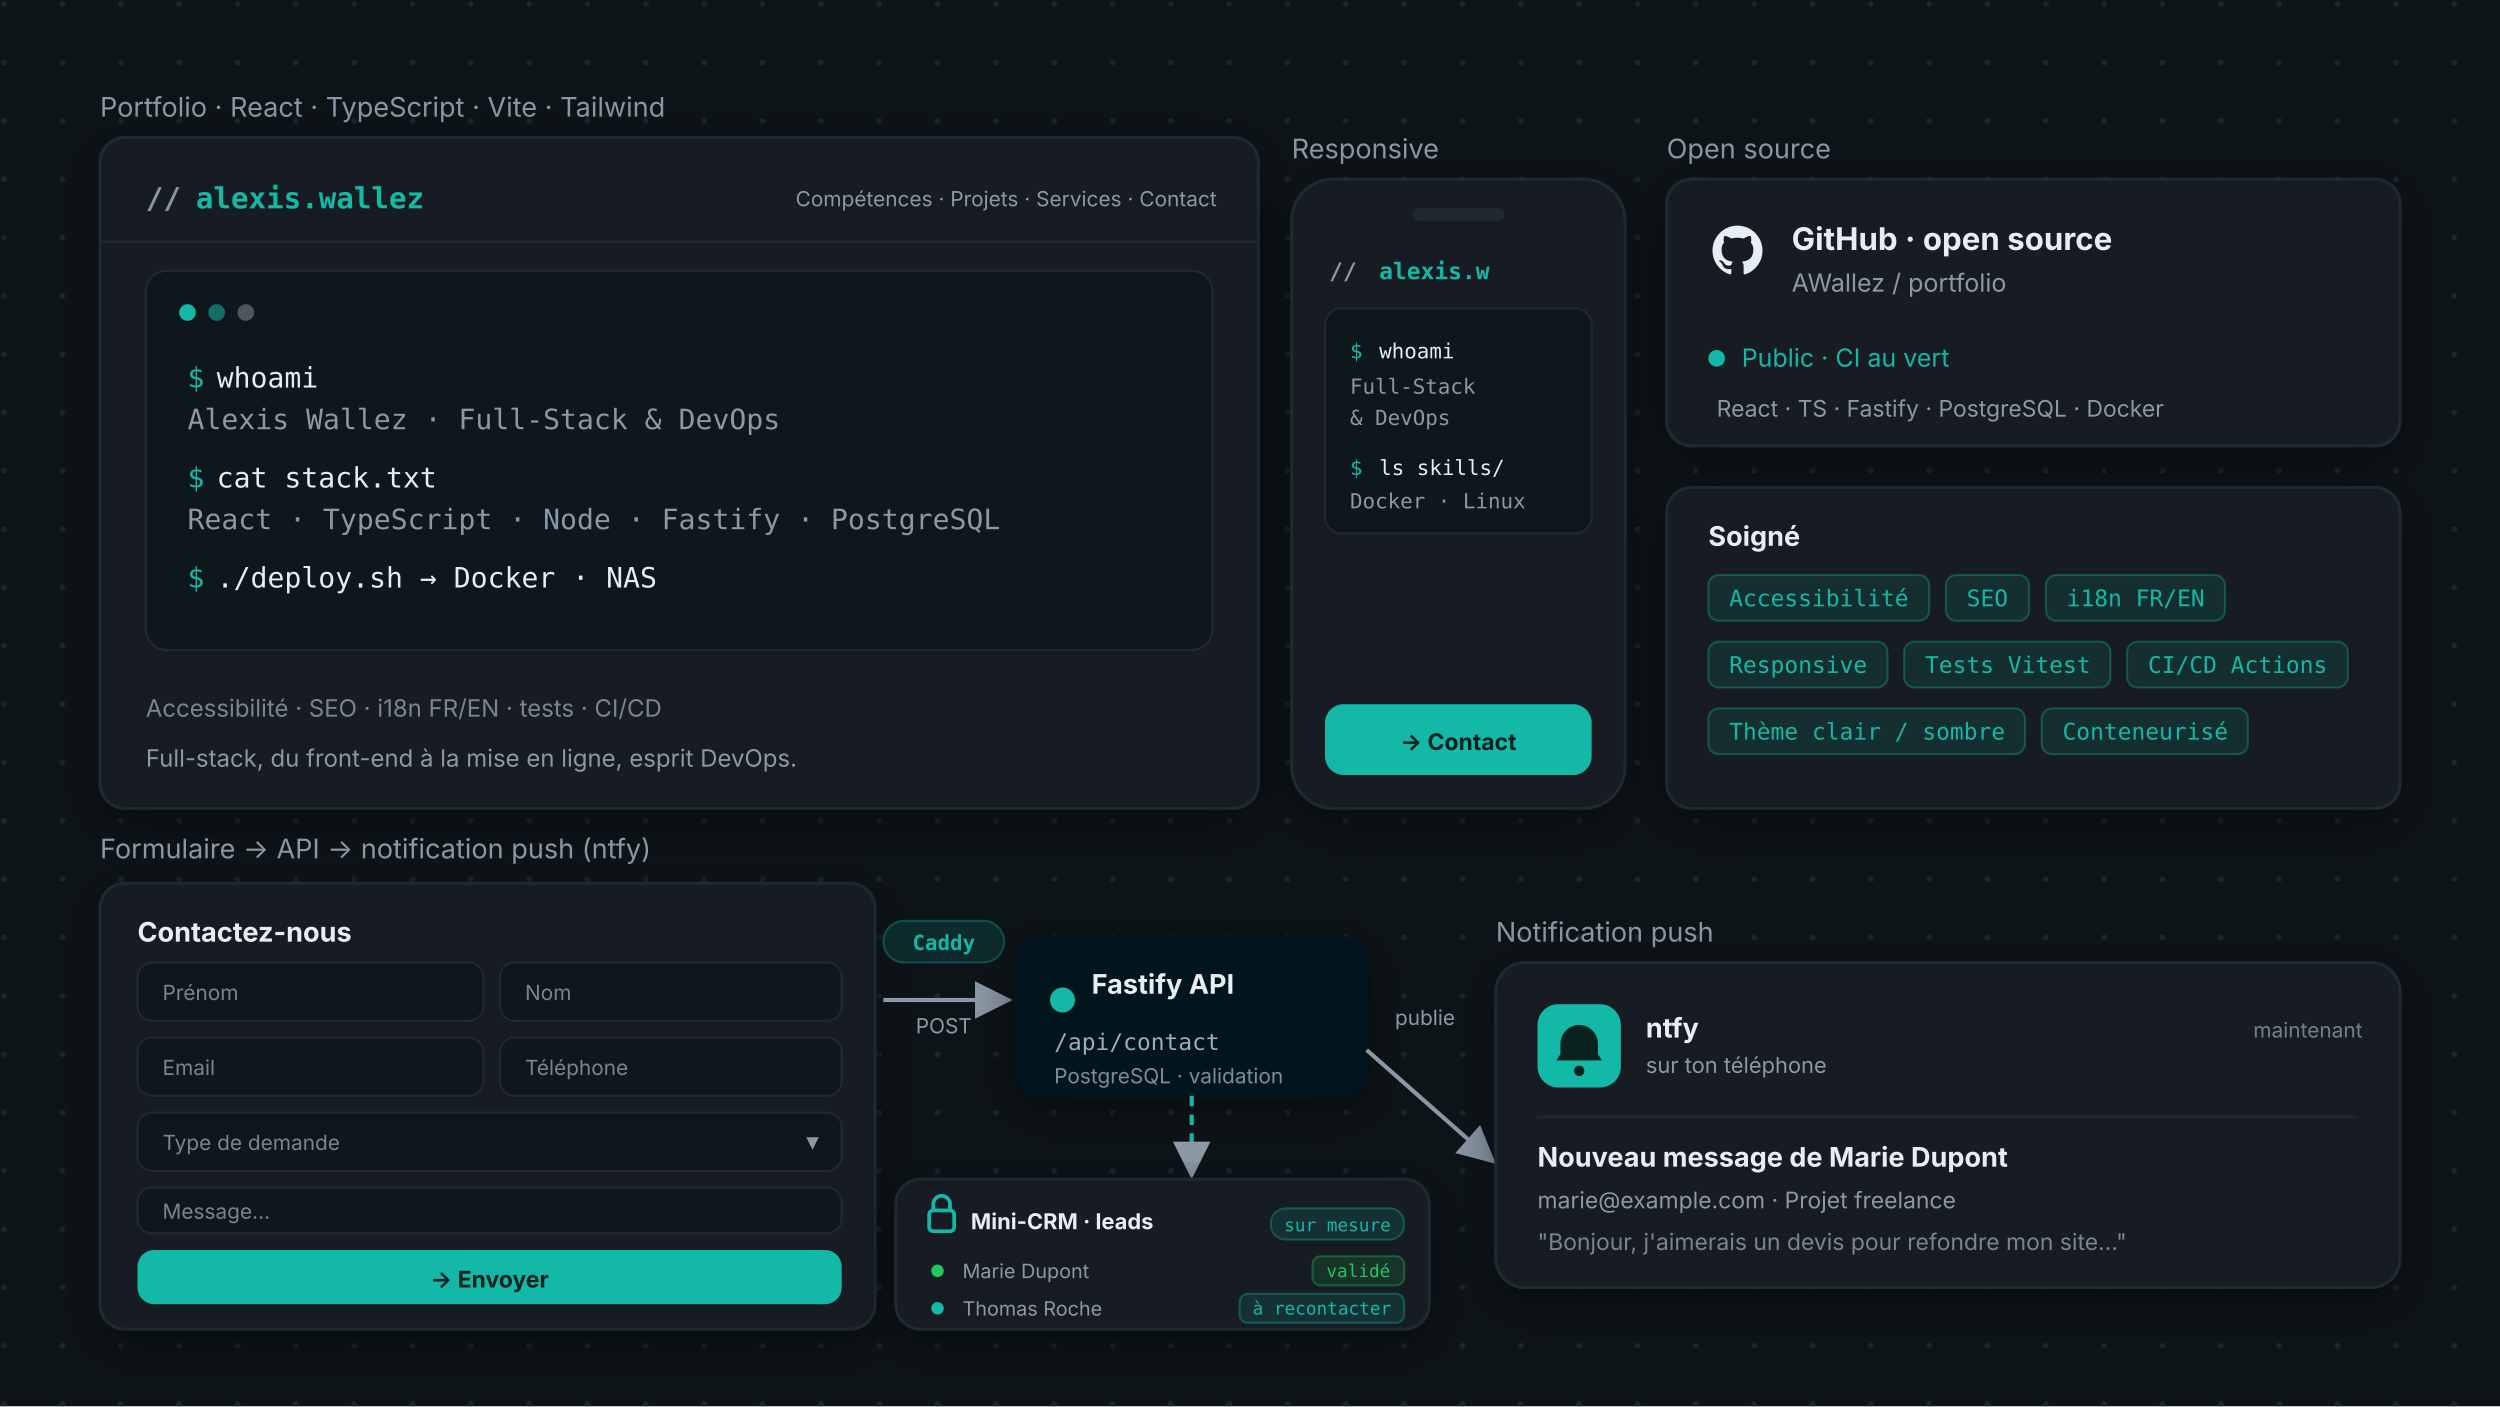
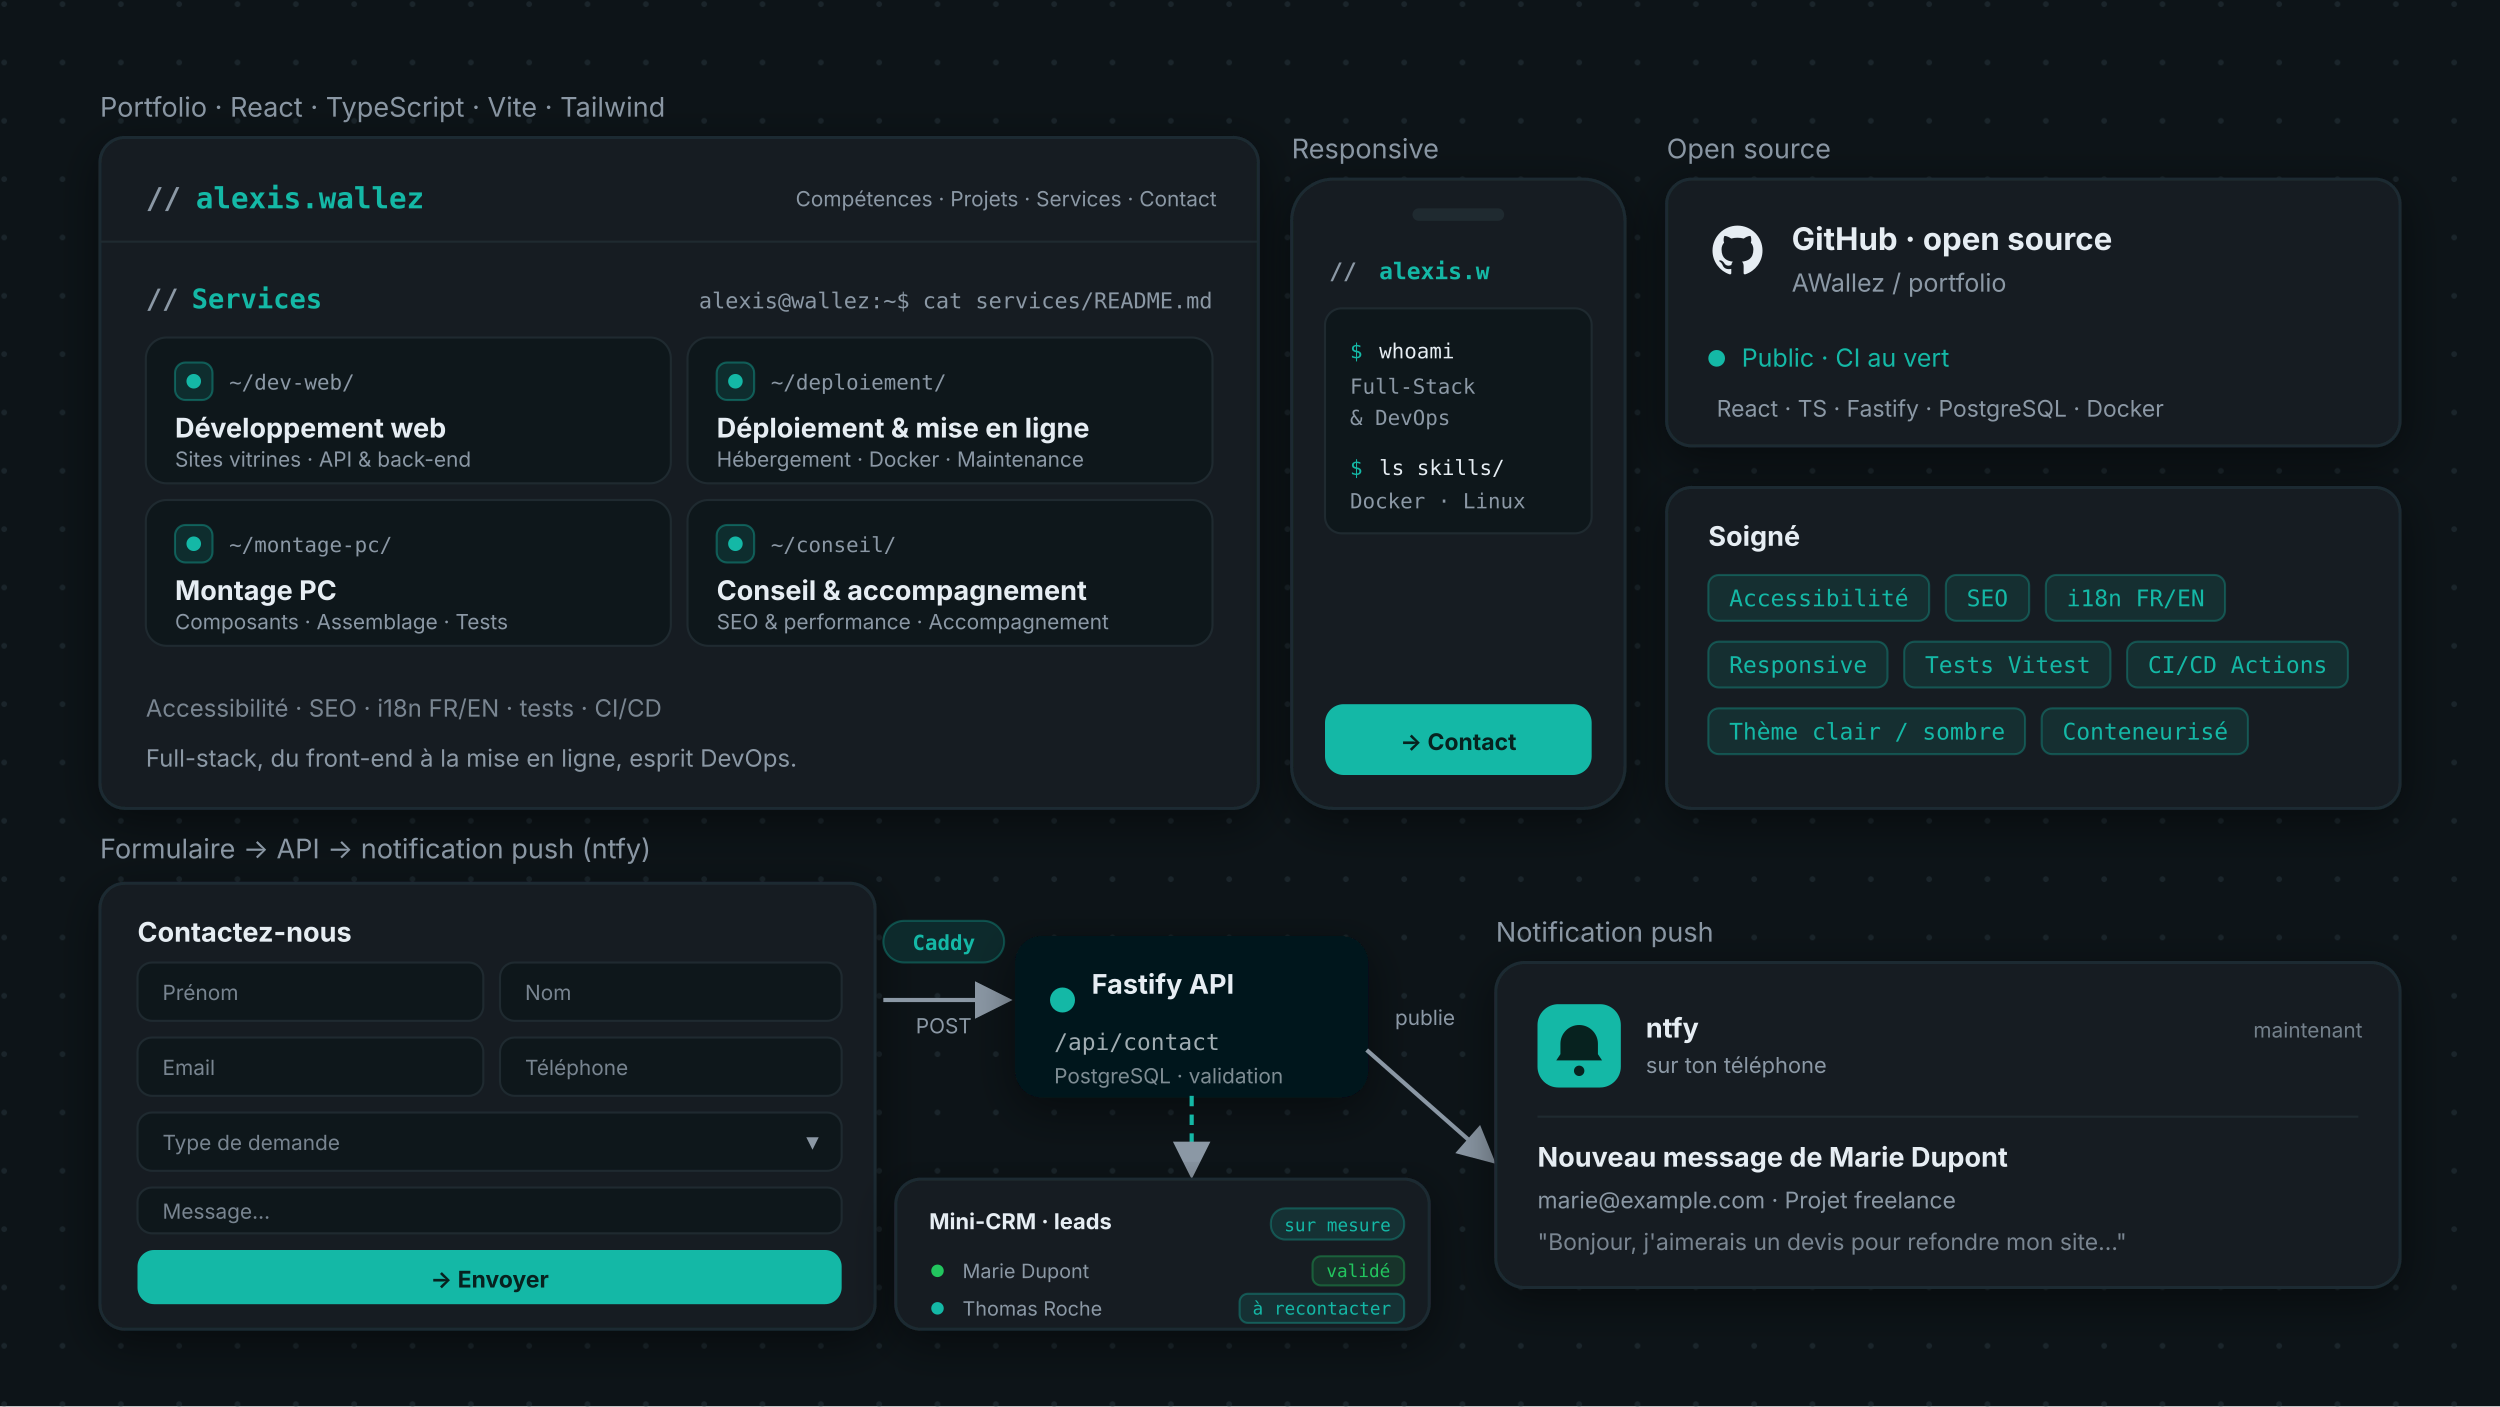
<svg xmlns="http://www.w3.org/2000/svg" width="1200" height="675" viewBox="0 0 1200 675" font-family="'Inter', system-ui, -apple-system, 'Segoe UI', Arial, sans-serif">
  <defs>
    <pattern id="portfolio-dark-fr-dots" width="28" height="28" patternUnits="userSpaceOnUse">
      <circle cx="2" cy="2" r="1.4" fill="#1f2a30" fill-opacity="0.8" />
    </pattern>
    <filter id="portfolio-dark-fr-sh" x="-20%" y="-20%" width="140%" height="160%">
      <feDropShadow dx="0" dy="6" stdDeviation="11" flood-color="#000000" flood-opacity="0.45" />
    </filter>
    <marker id="portfolio-dark-fr-arrow" markerWidth="9" markerHeight="9" refX="7" refY="4.5" orient="auto">
      <path d="M0 0 L9 4.5 L0 9 z" fill="#8b98a5" />
    </marker>
  </defs>
  <rect width="1200" height="675" fill="#0d1418" />
  <rect width="1200" height="675" fill="url(#portfolio-dark-fr-dots)" />
  <text x="48" y="56" font-size="13" fill="#8b98a5" font-weight="normal" font-family="'Inter', system-ui, -apple-system, 'Segoe UI', Arial, sans-serif">Portfolio · React · TypeScript · Vite · Tailwind</text>
  <g filter="url(#portfolio-dark-fr-sh)">
    <rect x="48" y="66" width="556" height="322" rx="12" fill="#121c20" stroke="#1f2a30" stroke-width="1.5" />
  </g>
  <text x="70" y="100" font-size="14" fill="#8b98a5" font-weight="bold" font-family="'JetBrains Mono', ui-monospace, SFMono-Regular, Menlo, Consolas, monospace">// </text>
  <text x="94" y="100" font-size="14" fill="#14b8a6" font-weight="bold" font-family="'JetBrains Mono', ui-monospace, SFMono-Regular, Menlo, Consolas, monospace">alexis.wallez</text>
  <text x="584" y="99" font-size="10" fill="#8b98a5" font-weight="normal" font-family="'Inter', system-ui, -apple-system, 'Segoe UI', Arial, sans-serif" text-anchor="end">Compétences · Projets · Services · Contact</text>
  <line x1="48" y1="116" x2="604" y2="116" stroke="#1f2a30" />
-   <rect x="70" y="130" width="512" height="182" rx="10" fill="#0e171b" stroke="#1f2a30" />
-   <circle cx="90" cy="150" r="4" fill="#14b8a6" />
-   <circle cx="104" cy="150" r="4" fill="#14b8a6" fill-opacity="0.55" />
-   <circle cx="118" cy="150" r="4" fill="#8b98a5" fill-opacity="0.5" />
-   <text x="90" y="186" font-size="13.5" fill="#14b8a6" font-weight="normal" font-family="'JetBrains Mono', ui-monospace, SFMono-Regular, Menlo, Consolas, monospace">$ </text>
-   <text x="104" y="186" font-size="13.5" fill="#e6edf3" font-weight="normal" font-family="'JetBrains Mono', ui-monospace, SFMono-Regular, Menlo, Consolas, monospace">whoami</text>
-   <text x="90" y="206" font-size="13.5" fill="#8b98a5" font-weight="normal" font-family="'JetBrains Mono', ui-monospace, SFMono-Regular, Menlo, Consolas, monospace">Alexis Wallez · Full-Stack &amp; DevOps</text>
-   <text x="90" y="234" font-size="13.5" fill="#14b8a6" font-weight="normal" font-family="'JetBrains Mono', ui-monospace, SFMono-Regular, Menlo, Consolas, monospace">$ </text>
-   <text x="104" y="234" font-size="13.5" fill="#e6edf3" font-weight="normal" font-family="'JetBrains Mono', ui-monospace, SFMono-Regular, Menlo, Consolas, monospace">cat stack.txt</text>
-   <text x="90" y="254" font-size="13.5" fill="#8b98a5" font-weight="normal" font-family="'JetBrains Mono', ui-monospace, SFMono-Regular, Menlo, Consolas, monospace">React · TypeScript · Node · Fastify · PostgreSQL</text>
-   <text x="90" y="282" font-size="13.5" fill="#14b8a6" font-weight="normal" font-family="'JetBrains Mono', ui-monospace, SFMono-Regular, Menlo, Consolas, monospace">$ </text>
-   <text x="104" y="282" font-size="13.5" fill="#e6edf3" font-weight="normal" font-family="'JetBrains Mono', ui-monospace, SFMono-Regular, Menlo, Consolas, monospace">./deploy.sh → Docker · NAS</text>
+   <text x="70" y="148" font-size="13" fill="#8b98a5" font-weight="bold" font-family="'JetBrains Mono', ui-monospace, SFMono-Regular, Menlo, Consolas, monospace">// </text>
+   <text x="92" y="148" font-size="13" fill="#14b8a6" font-weight="bold" font-family="'JetBrains Mono', ui-monospace, SFMono-Regular, Menlo, Consolas, monospace">Services</text>
+   <text x="582" y="148" font-size="10.5" fill="#8b98a5" font-weight="normal" font-family="'JetBrains Mono', ui-monospace, SFMono-Regular, Menlo, Consolas, monospace" text-anchor="end">alexis@wallez:~$ cat services/README.md</text>
+   <rect x="70" y="162" width="252" height="70" rx="10" fill="#0e171b" stroke="#1f2a30" />
+   <rect x="84" y="174" width="18" height="18" rx="5" fill="#14b8a6" fill-opacity="0.14" stroke="#14b8a6" stroke-opacity="0.4" />
+   <circle cx="93" cy="183" r="3.5" fill="#14b8a6" />
+   <text x="110" y="187" font-size="10" fill="#8b98a5" font-weight="normal" font-family="'JetBrains Mono', ui-monospace, SFMono-Regular, Menlo, Consolas, monospace">~/dev-web/</text>
+   <text x="84" y="210" font-size="13" fill="#e6edf3" font-weight="bold" font-family="'Inter', system-ui, -apple-system, 'Segoe UI', Arial, sans-serif">Développement web</text>
+   <text x="84" y="224" font-size="10" fill="#8b98a5" font-weight="normal" font-family="'Inter', system-ui, -apple-system, 'Segoe UI', Arial, sans-serif">Sites vitrines · API &amp; back-end</text>
+   <rect x="330" y="162" width="252" height="70" rx="10" fill="#0e171b" stroke="#1f2a30" />
+   <rect x="344" y="174" width="18" height="18" rx="5" fill="#14b8a6" fill-opacity="0.14" stroke="#14b8a6" stroke-opacity="0.4" />
+   <circle cx="353" cy="183" r="3.5" fill="#14b8a6" />
+   <text x="370" y="187" font-size="10" fill="#8b98a5" font-weight="normal" font-family="'JetBrains Mono', ui-monospace, SFMono-Regular, Menlo, Consolas, monospace">~/deploiement/</text>
+   <text x="344" y="210" font-size="13" fill="#e6edf3" font-weight="bold" font-family="'Inter', system-ui, -apple-system, 'Segoe UI', Arial, sans-serif">Déploiement &amp; mise en ligne</text>
+   <text x="344" y="224" font-size="10" fill="#8b98a5" font-weight="normal" font-family="'Inter', system-ui, -apple-system, 'Segoe UI', Arial, sans-serif">Hébergement · Docker · Maintenance</text>
+   <rect x="70" y="240" width="252" height="70" rx="10" fill="#0e171b" stroke="#1f2a30" />
+   <rect x="84" y="252" width="18" height="18" rx="5" fill="#14b8a6" fill-opacity="0.14" stroke="#14b8a6" stroke-opacity="0.4" />
+   <circle cx="93" cy="261" r="3.5" fill="#14b8a6" />
+   <text x="110" y="265" font-size="10" fill="#8b98a5" font-weight="normal" font-family="'JetBrains Mono', ui-monospace, SFMono-Regular, Menlo, Consolas, monospace">~/montage-pc/</text>
+   <text x="84" y="288" font-size="13" fill="#e6edf3" font-weight="bold" font-family="'Inter', system-ui, -apple-system, 'Segoe UI', Arial, sans-serif">Montage PC</text>
+   <text x="84" y="302" font-size="10" fill="#8b98a5" font-weight="normal" font-family="'Inter', system-ui, -apple-system, 'Segoe UI', Arial, sans-serif">Composants · Assemblage · Tests</text>
+   <rect x="330" y="240" width="252" height="70" rx="10" fill="#0e171b" stroke="#1f2a30" />
+   <rect x="344" y="252" width="18" height="18" rx="5" fill="#14b8a6" fill-opacity="0.14" stroke="#14b8a6" stroke-opacity="0.4" />
+   <circle cx="353" cy="261" r="3.5" fill="#14b8a6" />
+   <text x="370" y="265" font-size="10" fill="#8b98a5" font-weight="normal" font-family="'JetBrains Mono', ui-monospace, SFMono-Regular, Menlo, Consolas, monospace">~/conseil/</text>
+   <text x="344" y="288" font-size="13" fill="#e6edf3" font-weight="bold" font-family="'Inter', system-ui, -apple-system, 'Segoe UI', Arial, sans-serif">Conseil &amp; accompagnement</text>
+   <text x="344" y="302" font-size="10" fill="#8b98a5" font-weight="normal" font-family="'Inter', system-ui, -apple-system, 'Segoe UI', Arial, sans-serif">SEO &amp; performance · Accompagnement</text>
  <text x="70" y="344" font-size="11.5" fill="#8b98a5" fill-opacity="0.85" font-weight="normal" font-family="'Inter', system-ui, -apple-system, 'Segoe UI', Arial, sans-serif">Accessibilité · SEO · i18n FR/EN · tests · CI/CD</text>
  <text x="70" y="368" font-size="11.5" fill="#8b98a5" font-weight="normal" font-family="'Inter', system-ui, -apple-system, 'Segoe UI', Arial, sans-serif">Full-stack, du front-end à la mise en ligne, esprit DevOps.</text>
  <text x="620" y="76" font-size="13" fill="#8b98a5" font-weight="normal" font-family="'Inter', system-ui, -apple-system, 'Segoe UI', Arial, sans-serif">Responsive</text>
  <g filter="url(#portfolio-dark-fr-sh)">
    <rect x="620" y="86" width="160" height="302" rx="20" fill="#121c20" stroke="#1f2a30" stroke-width="1.5" />
  </g>
  <rect x="678" y="100" width="44" height="6" rx="3" fill="#1f2a30" />
  <text x="638" y="134" font-size="11" fill="#8b98a5" font-weight="bold" font-family="'JetBrains Mono', ui-monospace, SFMono-Regular, Menlo, Consolas, monospace">// </text>
  <text x="662" y="134" font-size="11" fill="#14b8a6" font-weight="bold" font-family="'JetBrains Mono', ui-monospace, SFMono-Regular, Menlo, Consolas, monospace">alexis.w</text>
  <rect x="636" y="148" width="128" height="108" rx="8" fill="#0e171b" stroke="#1f2a30" />
  <text x="648" y="172" font-size="10" fill="#14b8a6" font-weight="normal" font-family="'JetBrains Mono', ui-monospace, SFMono-Regular, Menlo, Consolas, monospace">$ </text>
  <text x="662" y="172" font-size="10" fill="#e6edf3" font-weight="normal" font-family="'JetBrains Mono', ui-monospace, SFMono-Regular, Menlo, Consolas, monospace">whoami</text>
  <text x="648" y="189" font-size="10" fill="#8b98a5" font-weight="normal" font-family="'JetBrains Mono', ui-monospace, SFMono-Regular, Menlo, Consolas, monospace">Full-Stack</text>
  <text x="648" y="204" font-size="10" fill="#8b98a5" font-weight="normal" font-family="'JetBrains Mono', ui-monospace, SFMono-Regular, Menlo, Consolas, monospace">&amp; DevOps</text>
  <text x="648" y="228" font-size="10" fill="#14b8a6" font-weight="normal" font-family="'JetBrains Mono', ui-monospace, SFMono-Regular, Menlo, Consolas, monospace">$ </text>
  <text x="662" y="228" font-size="10" fill="#e6edf3" font-weight="normal" font-family="'JetBrains Mono', ui-monospace, SFMono-Regular, Menlo, Consolas, monospace">ls skills/</text>
  <text x="648" y="244" font-size="10" fill="#8b98a5" font-weight="normal" font-family="'JetBrains Mono', ui-monospace, SFMono-Regular, Menlo, Consolas, monospace">Docker · Linux</text>
  <rect x="636" y="338" width="128" height="34" rx="9" fill="#14b8a6" />
  <text x="700" y="360" font-size="11" fill="#07221f" font-weight="bold" font-family="'Inter', system-ui, -apple-system, 'Segoe UI', Arial, sans-serif" text-anchor="middle">→ Contact</text>
  <text x="800" y="76" font-size="13" fill="#8b98a5" font-weight="normal" font-family="'Inter', system-ui, -apple-system, 'Segoe UI', Arial, sans-serif">Open source</text>
  <g filter="url(#portfolio-dark-fr-sh)">
    <rect x="800" y="86" width="352" height="128" rx="12" fill="#121c20" stroke="#1f2a30" stroke-width="1.5" />
  </g>
  <path transform="translate(822 108)" d="M12 .297c-6.63 0-12 5.373-12 12 0 5.303 3.438 9.8 8.205 11.385.6.113.82-.258.82-.577 0-.285-.01-1.04-.015-2.04-3.338.724-4.042-1.61-4.042-1.61C4.422 18.07 3.633 17.7 3.633 17.7c-1.087-.744.084-.729.084-.729 1.205.084 1.838 1.236 1.838 1.236 1.07 1.835 2.809 1.305 3.495.998.108-.776.417-1.305.76-1.605-2.665-.3-5.466-1.332-5.466-5.93 0-1.31.465-2.38 1.235-3.22-.135-.303-.54-1.523.105-3.176 0 0 1.005-.322 3.3 1.23.96-.267 1.98-.399 3-.405 1.02.006 2.04.138 3 .405 2.28-1.552 3.285-1.23 3.285-1.23.645 1.653.24 2.873.12 3.176.765.84 1.23 1.91 1.23 3.22 0 4.61-2.805 5.625-5.475 5.92.42.36.81 1.096.81 2.22 0 1.606-.015 2.896-.015 3.286 0 .315.21.69.825.57C20.565 22.092 24 17.592 24 12.297c0-6.627-5.373-12-12-12" fill="#e6edf3" />
  <text x="860" y="120" font-size="15" fill="#e6edf3" font-weight="bold" font-family="'Inter', system-ui, -apple-system, 'Segoe UI', Arial, sans-serif">GitHub · open source</text>
  <text x="860" y="140" font-size="12" fill="#8b98a5" font-weight="normal" font-family="'Inter', system-ui, -apple-system, 'Segoe UI', Arial, sans-serif">AWallez / portfolio</text>
  <circle cx="824" cy="172" r="4" fill="#14b8a6" />
  <text x="836" y="176" font-size="12" fill="#14b8a6" font-weight="normal" font-family="'Inter', system-ui, -apple-system, 'Segoe UI', Arial, sans-serif">Public · CI au vert</text>
  <text x="824" y="200" font-size="11" fill="#8b98a5" font-weight="normal" font-family="'Inter', system-ui, -apple-system, 'Segoe UI', Arial, sans-serif">React · TS · Fastify · PostgreSQL · Docker</text>
  <g filter="url(#portfolio-dark-fr-sh)">
    <rect x="800" y="234" width="352" height="154" rx="12" fill="#121c20" stroke="#1f2a30" stroke-width="1.5" />
  </g>
  <text x="820" y="262" font-size="13" fill="#e6edf3" font-weight="bold" font-family="'Inter', system-ui, -apple-system, 'Segoe UI', Arial, sans-serif">Soigné</text>
  <rect x="820" y="276" width="106" height="22" rx="5" fill="#14b8a6" fill-opacity="0.12" stroke="#14b8a6" stroke-opacity="0.32" />
  <text x="830" y="291" font-size="11" fill="#14b8a6" font-weight="normal" font-family="'JetBrains Mono', ui-monospace, SFMono-Regular, Menlo, Consolas, monospace">Accessibilité</text>
  <rect x="934" y="276" width="40" height="22" rx="5" fill="#14b8a6" fill-opacity="0.12" stroke="#14b8a6" stroke-opacity="0.32" />
  <text x="944" y="291" font-size="11" fill="#14b8a6" font-weight="normal" font-family="'JetBrains Mono', ui-monospace, SFMono-Regular, Menlo, Consolas, monospace">SEO</text>
  <rect x="982" y="276" width="86" height="22" rx="5" fill="#14b8a6" fill-opacity="0.12" stroke="#14b8a6" stroke-opacity="0.32" />
  <text x="992" y="291" font-size="11" fill="#14b8a6" font-weight="normal" font-family="'JetBrains Mono', ui-monospace, SFMono-Regular, Menlo, Consolas, monospace">i18n FR/EN</text>
  <rect x="820" y="308" width="86" height="22" rx="5" fill="#14b8a6" fill-opacity="0.12" stroke="#14b8a6" stroke-opacity="0.32" />
  <text x="830" y="323" font-size="11" fill="#14b8a6" font-weight="normal" font-family="'JetBrains Mono', ui-monospace, SFMono-Regular, Menlo, Consolas, monospace">Responsive</text>
  <rect x="914" y="308" width="99" height="22" rx="5" fill="#14b8a6" fill-opacity="0.12" stroke="#14b8a6" stroke-opacity="0.32" />
  <text x="924" y="323" font-size="11" fill="#14b8a6" font-weight="normal" font-family="'JetBrains Mono', ui-monospace, SFMono-Regular, Menlo, Consolas, monospace">Tests Vitest</text>
  <rect x="1021" y="308" width="106" height="22" rx="5" fill="#14b8a6" fill-opacity="0.12" stroke="#14b8a6" stroke-opacity="0.32" />
  <text x="1031" y="323" font-size="11" fill="#14b8a6" font-weight="normal" font-family="'JetBrains Mono', ui-monospace, SFMono-Regular, Menlo, Consolas, monospace">CI/CD Actions</text>
  <rect x="820" y="340" width="152" height="22" rx="5" fill="#14b8a6" fill-opacity="0.12" stroke="#14b8a6" stroke-opacity="0.32" />
  <text x="830" y="355" font-size="11" fill="#14b8a6" font-weight="normal" font-family="'JetBrains Mono', ui-monospace, SFMono-Regular, Menlo, Consolas, monospace">Thème clair / sombre</text>
  <rect x="980" y="340" width="99" height="22" rx="5" fill="#14b8a6" fill-opacity="0.12" stroke="#14b8a6" stroke-opacity="0.32" />
  <text x="990" y="355" font-size="11" fill="#14b8a6" font-weight="normal" font-family="'JetBrains Mono', ui-monospace, SFMono-Regular, Menlo, Consolas, monospace">Conteneurisé</text>
  <text x="48" y="412" font-size="13" fill="#8b98a5" font-weight="normal" font-family="'Inter', system-ui, -apple-system, 'Segoe UI', Arial, sans-serif">Formulaire → API → notification push (ntfy)</text>
  <g filter="url(#portfolio-dark-fr-sh)">
    <rect x="48" y="424" width="372" height="214" rx="12" fill="#121c20" stroke="#1f2a30" stroke-width="1.5" />
  </g>
  <text x="66" y="452" font-size="13" fill="#e6edf3" font-weight="bold" font-family="'Inter', system-ui, -apple-system, 'Segoe UI', Arial, sans-serif">Contactez-nous</text>
  <rect x="66" y="462" width="166" height="28" rx="7" fill="#0e171b" stroke="#1f2a30" />
  <text x="78" y="480" font-size="10" fill="#8b98a5" fill-opacity="0.85" font-weight="normal" font-family="'Inter', system-ui, -apple-system, 'Segoe UI', Arial, sans-serif">Prénom</text>
  <rect x="240" y="462" width="164" height="28" rx="7" fill="#0e171b" stroke="#1f2a30" />
  <text x="252" y="480" font-size="10" fill="#8b98a5" fill-opacity="0.85" font-weight="normal" font-family="'Inter', system-ui, -apple-system, 'Segoe UI', Arial, sans-serif">Nom</text>
  <rect x="66" y="498" width="166" height="28" rx="7" fill="#0e171b" stroke="#1f2a30" />
  <text x="78" y="516" font-size="10" fill="#8b98a5" fill-opacity="0.85" font-weight="normal" font-family="'Inter', system-ui, -apple-system, 'Segoe UI', Arial, sans-serif">Email</text>
  <rect x="240" y="498" width="164" height="28" rx="7" fill="#0e171b" stroke="#1f2a30" />
  <text x="252" y="516" font-size="10" fill="#8b98a5" fill-opacity="0.85" font-weight="normal" font-family="'Inter', system-ui, -apple-system, 'Segoe UI', Arial, sans-serif">Téléphone</text>
  <rect x="66" y="534" width="338" height="28" rx="7" fill="#0e171b" stroke="#1f2a30" />
  <text x="78" y="552" font-size="10" fill="#8b98a5" fill-opacity="0.85" font-weight="normal" font-family="'Inter', system-ui, -apple-system, 'Segoe UI', Arial, sans-serif">Type de demande</text>
  <text x="390" y="552" font-size="12" fill="#8b98a5" font-weight="normal" font-family="'Inter', system-ui, -apple-system, 'Segoe UI', Arial, sans-serif" text-anchor="middle">▾</text>
  <rect x="66" y="570" width="338" height="22" rx="7" fill="#0e171b" stroke="#1f2a30" />
  <text x="78" y="585" font-size="10" fill="#8b98a5" fill-opacity="0.85" font-weight="normal" font-family="'Inter', system-ui, -apple-system, 'Segoe UI', Arial, sans-serif">Message…</text>
  <rect x="66" y="600" width="338" height="26" rx="8" fill="#14b8a6" />
  <text x="235" y="618" font-size="11" fill="#07221f" font-weight="bold" font-family="'Inter', system-ui, -apple-system, 'Segoe UI', Arial, sans-serif" text-anchor="middle">→ Envoyer</text>
  <line x1="424" y1="480" x2="482" y2="480" stroke="#8b98a5" stroke-width="2" marker-end="url(#portfolio-dark-fr-arrow)" />
  <rect x="424" y="442" width="58" height="20" rx="10" fill="#0d1418" />
  <rect x="424" y="442" width="58" height="20" rx="10" fill="#14b8a6" fill-opacity="0.14" stroke="#14b8a6" stroke-opacity="0.32" />
  <text x="453" y="456" font-size="10" fill="#14b8a6" font-weight="bold" font-family="'JetBrains Mono', ui-monospace, SFMono-Regular, Menlo, Consolas, monospace" text-anchor="middle">Caddy</text>
  <text x="453" y="496" font-size="10" fill="#8b98a5" font-weight="normal" font-family="'Inter', system-ui, -apple-system, 'Segoe UI', Arial, sans-serif" text-anchor="middle">POST</text>
  <g filter="url(#portfolio-dark-fr-sh)">
    <rect x="488" y="450" width="168" height="76" rx="12" fill="#06121a" stroke="#06121a" stroke-width="1.5" />
  </g>
  <circle cx="510" cy="480" r="6" fill="#14b8a6" />
  <text x="524" y="477" font-size="13" fill="#e6edf3" font-weight="bold" font-family="'Inter', system-ui, -apple-system, 'Segoe UI', Arial, sans-serif">Fastify API</text>
  <text x="506" y="504" font-size="11" fill="#e6edf3" fill-opacity="0.7" font-weight="normal" font-family="'JetBrains Mono', ui-monospace, SFMono-Regular, Menlo, Consolas, monospace">/api/contact</text>
  <text x="506" y="520" font-size="10" fill="#e6edf3" fill-opacity="0.55" font-weight="normal" font-family="'Inter', system-ui, -apple-system, 'Segoe UI', Arial, sans-serif">PostgreSQL · validation</text>
  <line x1="656" y1="504" x2="715" y2="556" stroke="#8b98a5" stroke-width="2" marker-end="url(#portfolio-dark-fr-arrow)" />
  <text x="684" y="492" font-size="10" fill="#8b98a5" font-weight="normal" font-family="'Inter', system-ui, -apple-system, 'Segoe UI', Arial, sans-serif" text-anchor="middle">publie</text>
  <text x="718" y="452" font-size="13" fill="#8b98a5" font-weight="normal" font-family="'Inter', system-ui, -apple-system, 'Segoe UI', Arial, sans-serif">Notification push</text>
  <g filter="url(#portfolio-dark-fr-sh)">
    <rect x="718" y="462" width="434" height="156" rx="14" fill="#121c20" stroke="#1f2a30" stroke-width="1.5" />
  </g>
  <rect x="738" y="482" width="40" height="40" rx="10" fill="#14b8a6" />
  <path d="M758 492 a9 9 0 0 1 9 9 v5 l2 3 h-22 l2 -3 v-5 a9 9 0 0 1 9 -9 z" fill="#07221f" />
  <circle cx="758" cy="514" r="2.5" fill="#07221f" />
  <text x="790" y="498" font-size="13" fill="#e6edf3" font-weight="bold" font-family="'Inter', system-ui, -apple-system, 'Segoe UI', Arial, sans-serif">ntfy</text>
  <text x="790" y="515" font-size="10.5" fill="#8b98a5" font-weight="normal" font-family="'Inter', system-ui, -apple-system, 'Segoe UI', Arial, sans-serif">sur ton téléphone</text>
  <text x="1134" y="498" font-size="10" fill="#8b98a5" fill-opacity="0.8" font-weight="normal" font-family="'Inter', system-ui, -apple-system, 'Segoe UI', Arial, sans-serif" text-anchor="end">maintenant</text>
  <line x1="738" y1="536" x2="1132" y2="536" stroke="#1f2a30" />
  <text x="738" y="560" font-size="13" fill="#e6edf3" font-weight="bold" font-family="'Inter', system-ui, -apple-system, 'Segoe UI', Arial, sans-serif">Nouveau message de Marie Dupont</text>
  <text x="738" y="580" font-size="11" fill="#8b98a5" font-weight="normal" font-family="'Inter', system-ui, -apple-system, 'Segoe UI', Arial, sans-serif">marie@example.com · Projet freelance</text>
  <text x="738" y="600" font-size="11" fill="#8b98a5" fill-opacity="0.85" font-weight="normal" font-family="'Inter', system-ui, -apple-system, 'Segoe UI', Arial, sans-serif">"Bonjour, j'aimerais un devis pour refondre mon site…"</text>
  <path d="M572 526 L572 562" stroke="#14b8a6" stroke-width="2" stroke-dasharray="5 4" fill="none" marker-end="url(#portfolio-dark-fr-arrow)" />
  <g filter="url(#portfolio-dark-fr-sh)">
    <rect x="430" y="566" width="256" height="72" rx="12" fill="#121c20" stroke="#1f2a30" stroke-width="1.5" />
  </g>
-   <g stroke="#14b8a6" stroke-width="1.8" fill="none">
-     <rect x="446" y="581" width="12" height="10" rx="2" />
-     <path d="M448 581 v-3 a4 4 0 0 1 8 0 v3" />
-   </g>
-   <text x="466" y="590" font-size="10.5" fill="#e6edf3" font-weight="bold" font-family="'Inter', system-ui, -apple-system, 'Segoe UI', Arial, sans-serif">Mini-CRM · leads</text>
+   <text x="446" y="590" font-size="10.5" fill="#e6edf3" font-weight="bold" font-family="'Inter', system-ui, -apple-system, 'Segoe UI', Arial, sans-serif">Mini-CRM · leads</text>
  <rect x="610" y="580" width="64" height="15" rx="7" fill="#14b8a6" fill-opacity="0.14" stroke="#14b8a6" stroke-opacity="0.32" />
  <text x="642" y="591" font-size="8.5" fill="#14b8a6" font-weight="normal" font-family="'JetBrains Mono', ui-monospace, SFMono-Regular, Menlo, Consolas, monospace" text-anchor="middle">sur mesure</text>
  <circle cx="450" cy="610" r="3" fill="#22c55e" />
  <text x="462" y="613.5" font-size="9.5" fill="#8b98a5" font-weight="normal" font-family="'Inter', system-ui, -apple-system, 'Segoe UI', Arial, sans-serif">Marie Dupont</text>
  <rect x="630" y="603" width="44" height="14" rx="4" fill="#22c55e" fill-opacity="0.14" stroke="#22c55e" stroke-opacity="0.35" />
  <text x="652" y="613" font-size="8.5" fill="#22c55e" font-weight="normal" font-family="'JetBrains Mono', ui-monospace, SFMono-Regular, Menlo, Consolas, monospace" text-anchor="middle">validé</text>
  <circle cx="450" cy="628" r="3" fill="#14b8a6" />
  <text x="462" y="631.5" font-size="9.5" fill="#8b98a5" font-weight="normal" font-family="'Inter', system-ui, -apple-system, 'Segoe UI', Arial, sans-serif">Thomas Roche</text>
  <rect x="595" y="621" width="79" height="14" rx="4" fill="#14b8a6" fill-opacity="0.14" stroke="#14b8a6" stroke-opacity="0.35" />
  <text x="634.5" y="631" font-size="8.5" fill="#14b8a6" font-weight="normal" font-family="'JetBrains Mono', ui-monospace, SFMono-Regular, Menlo, Consolas, monospace" text-anchor="middle">à recontacter</text>
</svg>
